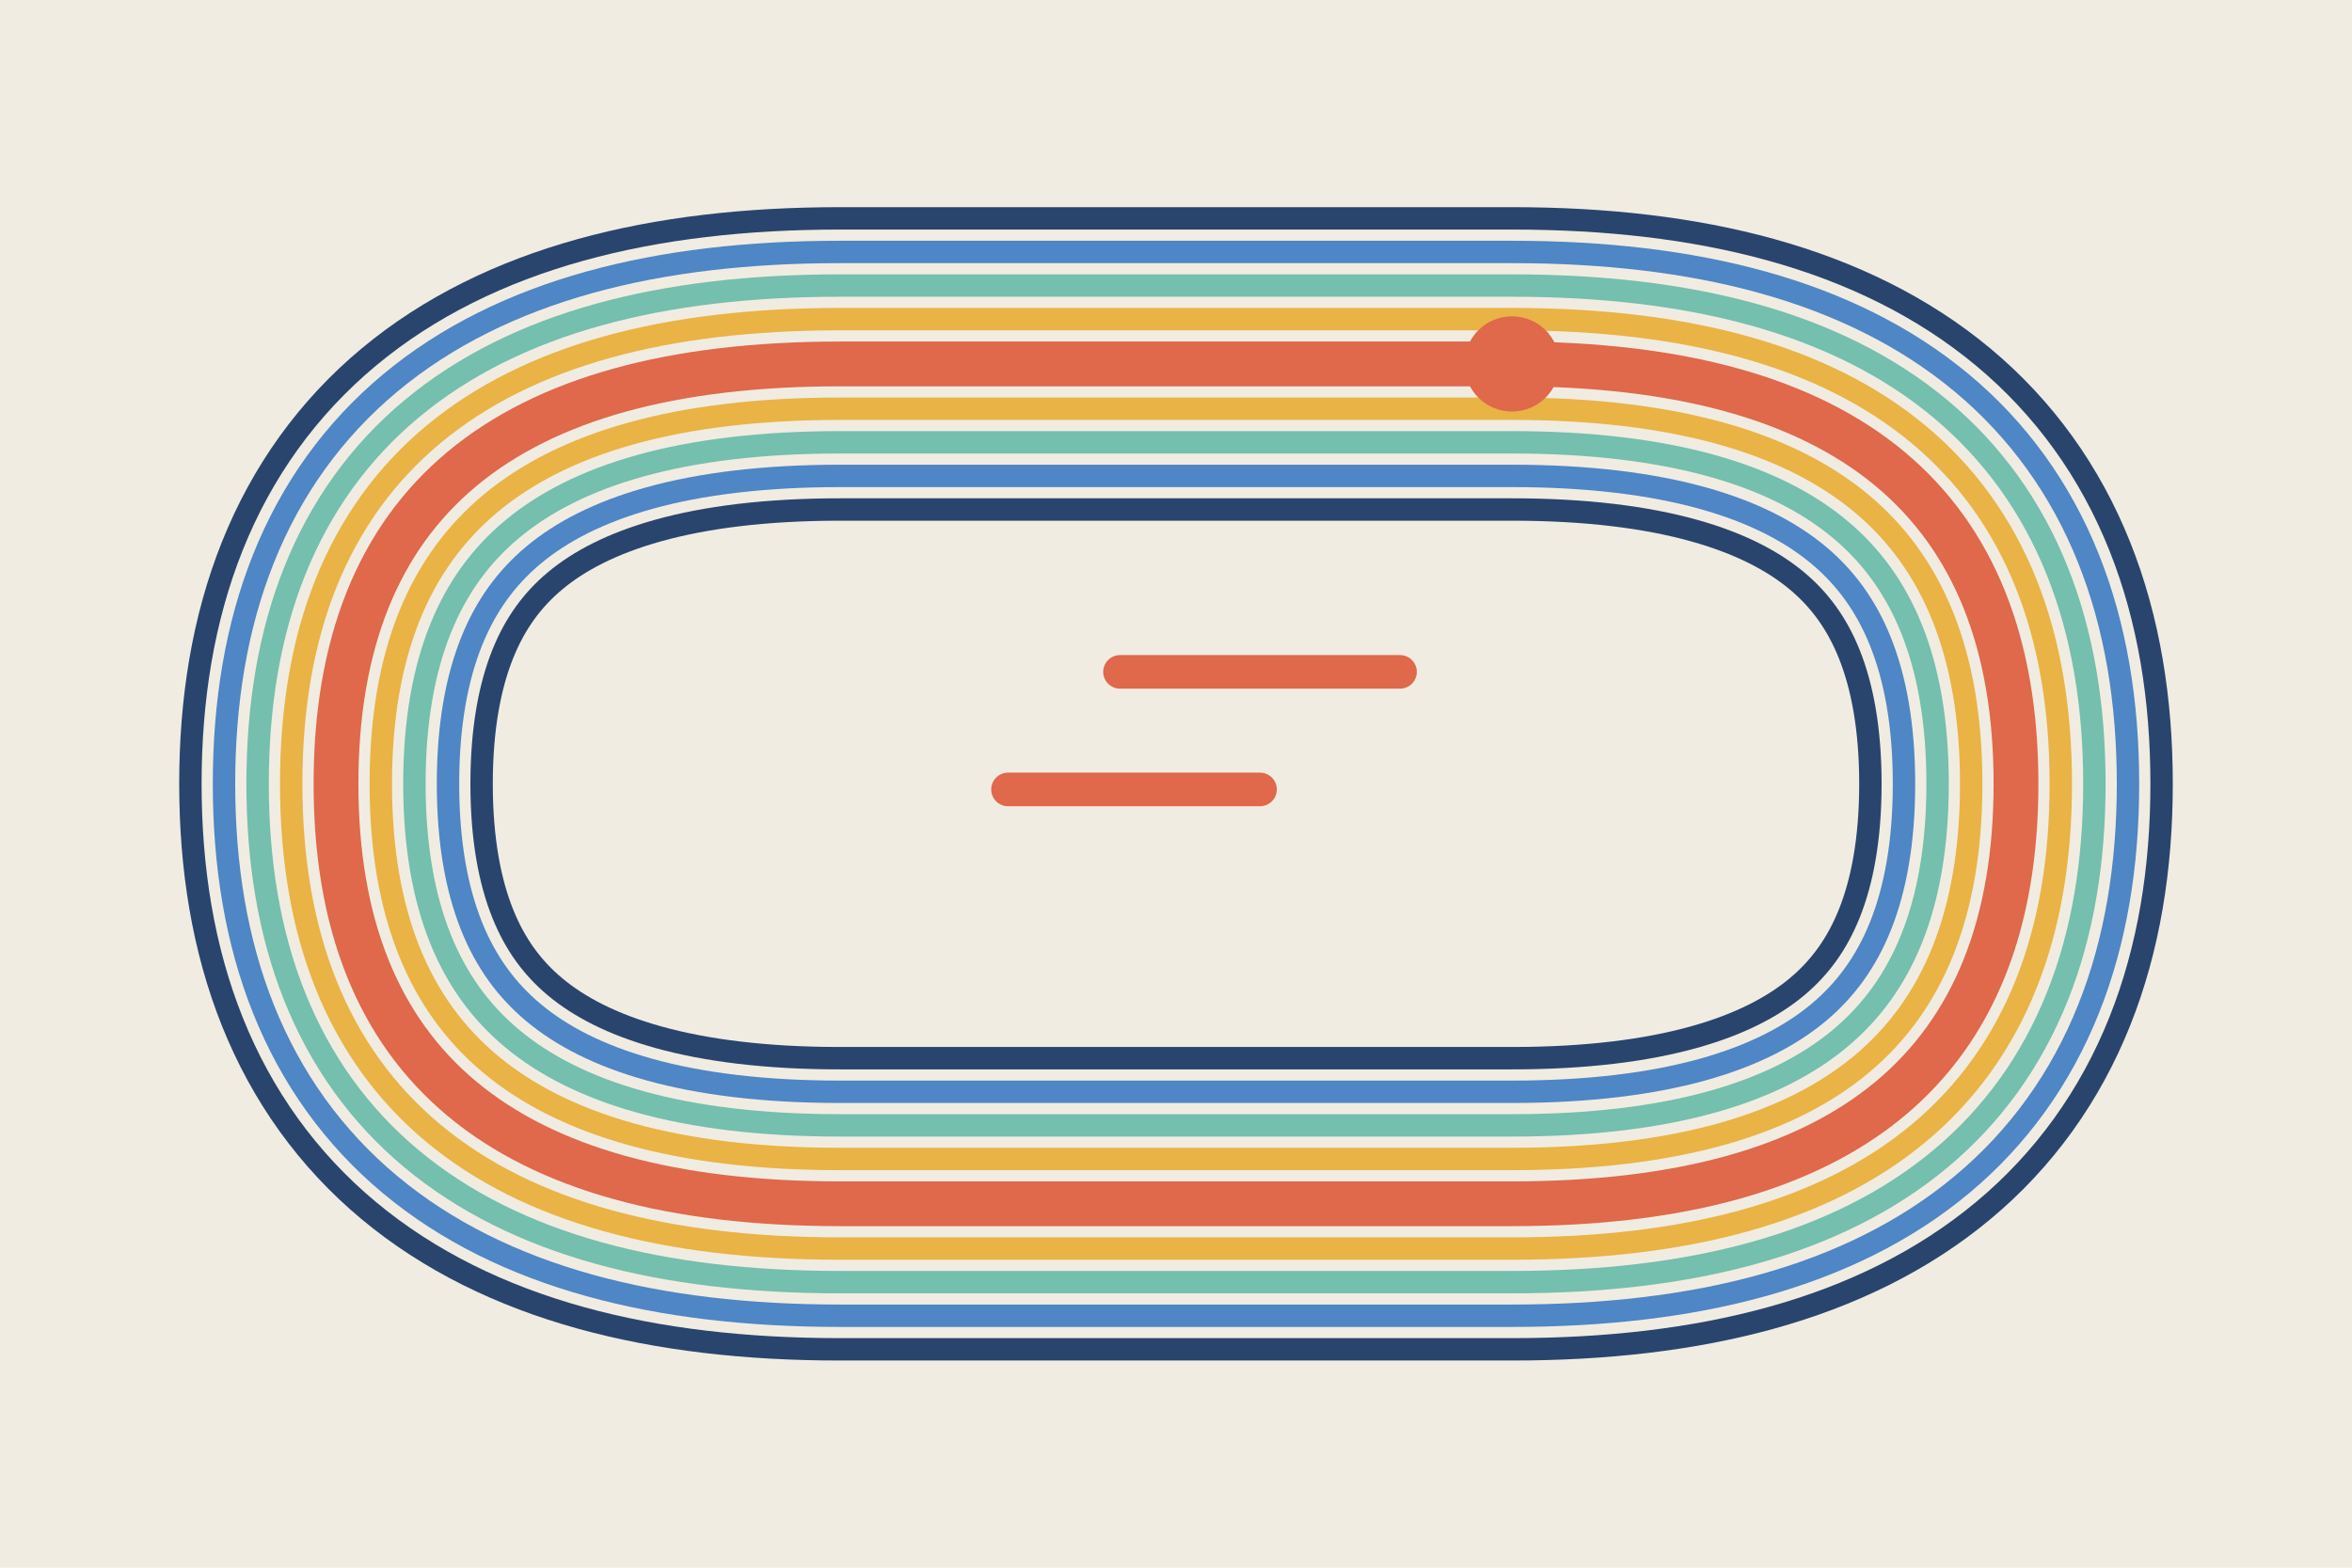
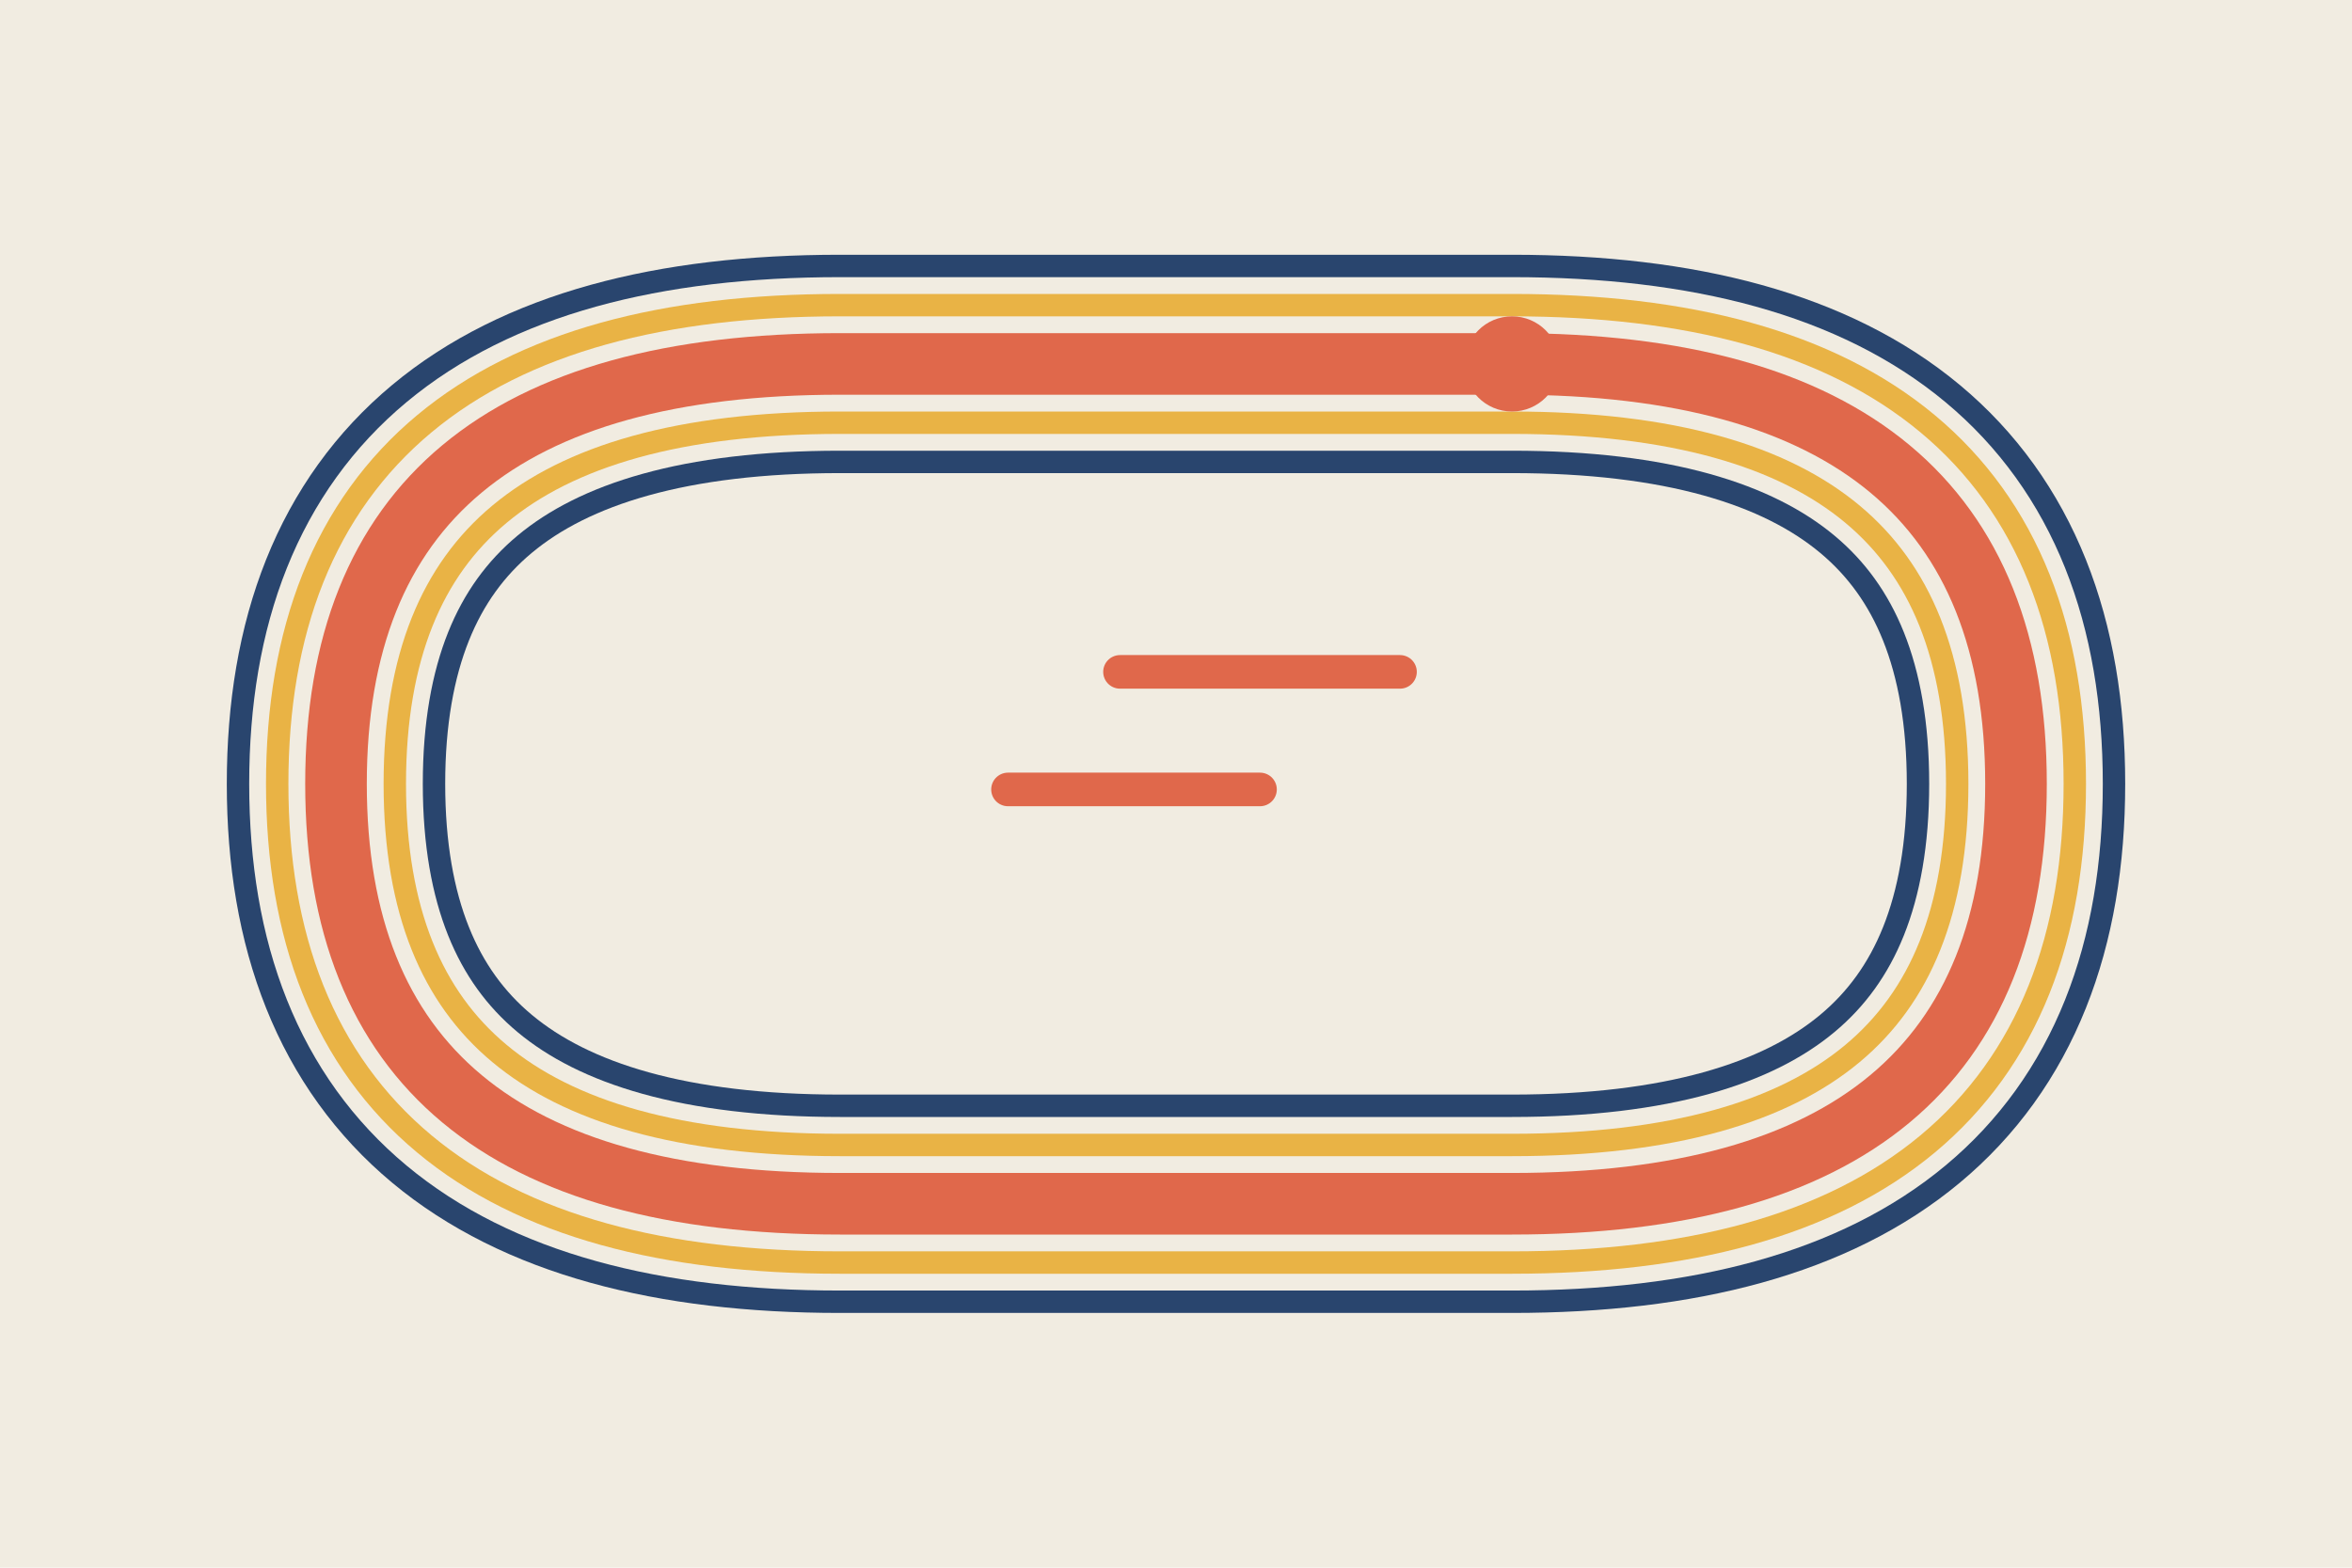
<svg xmlns="http://www.w3.org/2000/svg" viewBox="0 0 840 560" fill="none">
  <rect width="840" height="560" fill="#f1ece1" />
-   <path d="M300 130 H540 Q720 130 720 280 Q720 430 540 430 H300 Q120 430 120 280 Q120 130 300 130 Z" stroke="#29456e" stroke-width="112" stroke-linecap="round" fill="none" />
-   <path d="M300 130 H540 Q720 130 720 280 Q720 430 540 430 H300 Q120 430 120 280 Q120 130 300 130 Z" stroke="#f1ece1" stroke-width="96" stroke-linecap="round" fill="none" />
-   <path d="M300 130 H540 Q720 130 720 280 Q720 430 540 430 H300 Q120 430 120 280 Q120 130 300 130 Z" stroke="#4e86c6" stroke-width="88" stroke-linecap="round" fill="none" />
-   <path d="M300 130 H540 Q720 130 720 280 Q720 430 540 430 H300 Q120 430 120 280 Q120 130 300 130 Z" stroke="#f1ece1" stroke-width="72" stroke-linecap="round" fill="none" />
-   <path d="M300 130 H540 Q720 130 720 280 Q720 430 540 430 H300 Q120 430 120 280 Q120 130 300 130 Z" stroke="#74bfae" stroke-width="64" stroke-linecap="round" fill="none" />
-   <path d="M300 130 H540 Q720 130 720 280 Q720 430 540 430 H300 Q120 430 120 280 Q120 130 300 130 Z" stroke="#f1ece1" stroke-width="48" stroke-linecap="round" fill="none" />
-   <path d="M300 130 H540 Q720 130 720 280 Q720 430 540 430 H300 Q120 430 120 280 Q120 130 300 130 Z" stroke="#e9b345" stroke-width="40" stroke-linecap="round" fill="none" />
-   <path d="M300 130 H540 Q720 130 720 280 Q720 430 540 430 H300 Q120 430 120 280 Q120 130 300 130 Z" stroke="#f1ece1" stroke-width="24" stroke-linecap="round" fill="none" />
-   <path d="M300 130 H540 Q720 130 720 280 Q720 430 540 430 H300 Q120 430 120 280 Q120 130 300 130 Z" stroke="#e0684b" stroke-width="16" stroke-linecap="round" fill="none" />
+   <path d="M300 130 H540 Q720 130 720 280 Q720 430 540 430 H300 Q120 430 120 280 Q120 130 300 130 Z" stroke="#29456e" stroke-width="78" stroke-linecap="round" fill="none" />
+   <path d="M300 130 H540 Q720 130 720 280 Q720 430 540 430 H300 Q120 430 120 280 Q120 130 300 130 Z" stroke="#f1ece1" stroke-width="62" stroke-linecap="round" fill="none" />
+   <path d="M300 130 H540 Q720 130 720 280 Q720 430 540 430 H300 Q120 430 120 280 Q120 130 300 130 Z" stroke="#e9b345" stroke-width="50" stroke-linecap="round" fill="none" />
+   <path d="M300 130 H540 Q720 130 720 280 Q720 430 540 430 H300 Q120 430 120 280 Q120 130 300 130 Z" stroke="#f1ece1" stroke-width="34" stroke-linecap="round" fill="none" />
+   <path d="M300 130 H540 Q720 130 720 280 Q720 430 540 430 H300 Q120 430 120 280 Q120 130 300 130 Z" stroke="#e0684b" stroke-width="22" stroke-linecap="round" fill="none" />
  <circle cx="540" cy="130" r="17" fill="#e0684b" />
  <path d="M400 240 H500" stroke="#e0684b" stroke-width="12" stroke-linecap="round" fill="none" />
  <path d="M360 282 H450" stroke="#e0684b" stroke-width="12" stroke-linecap="round" fill="none" />
</svg>
